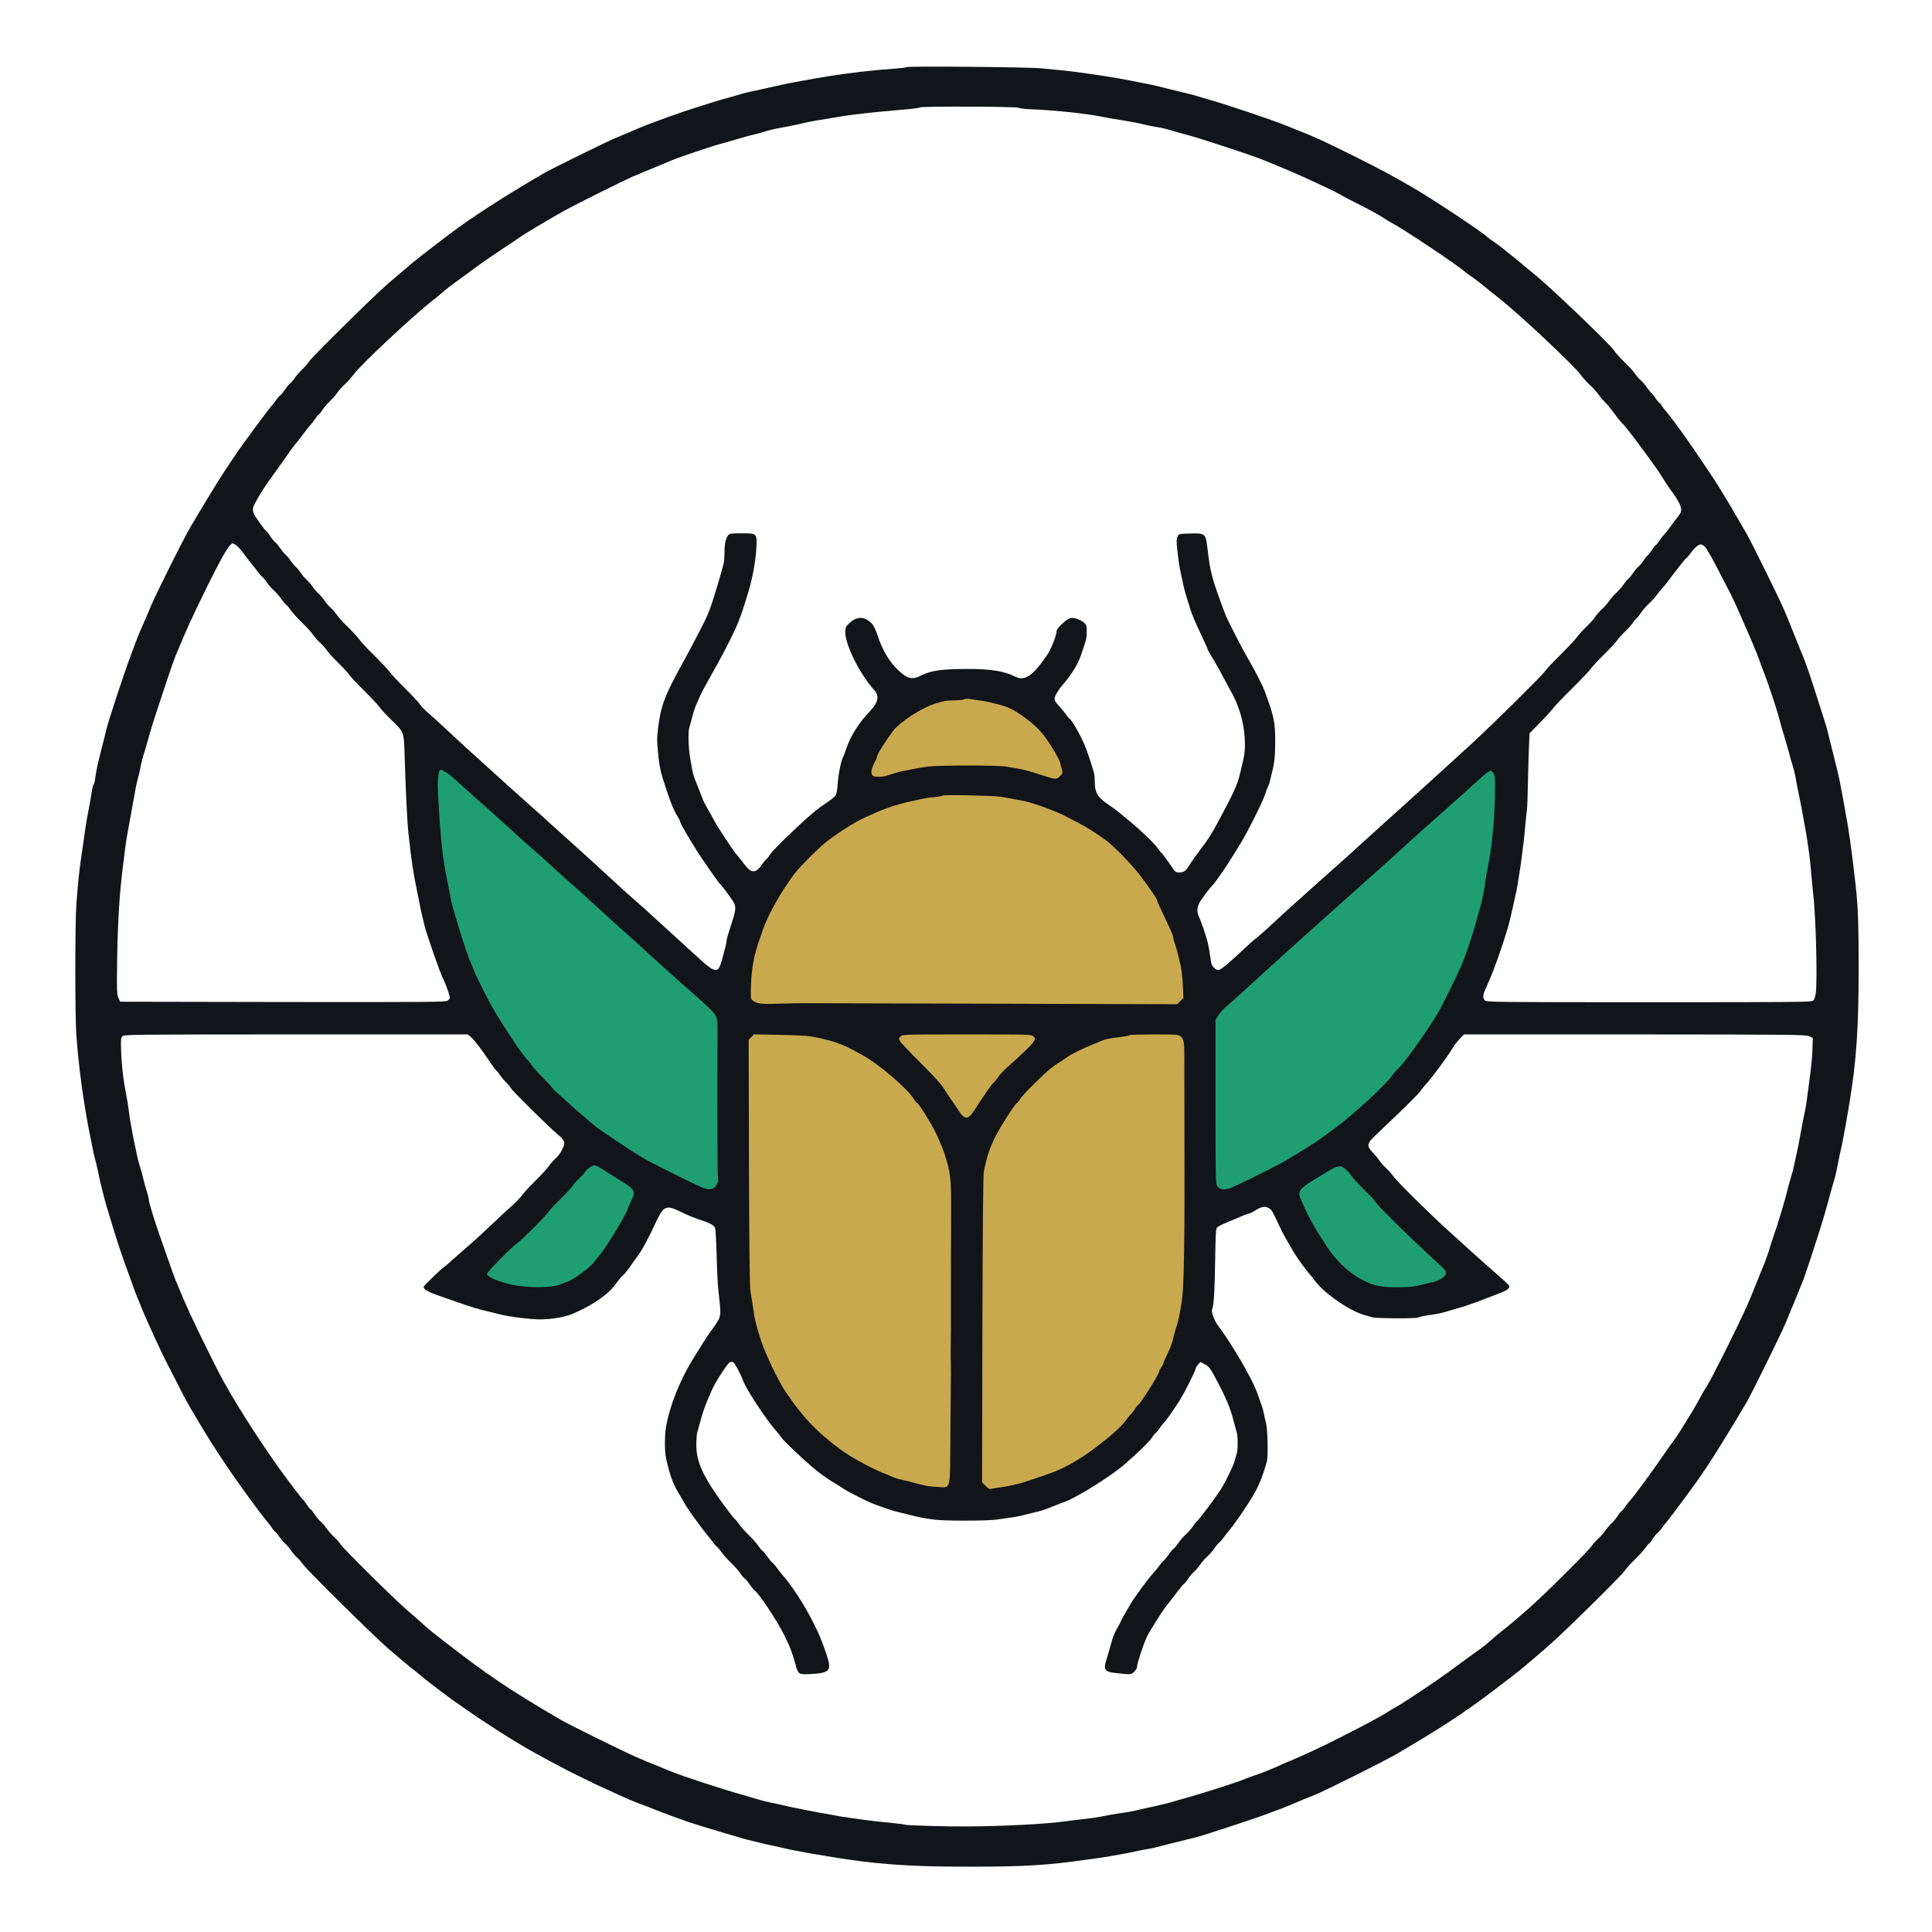
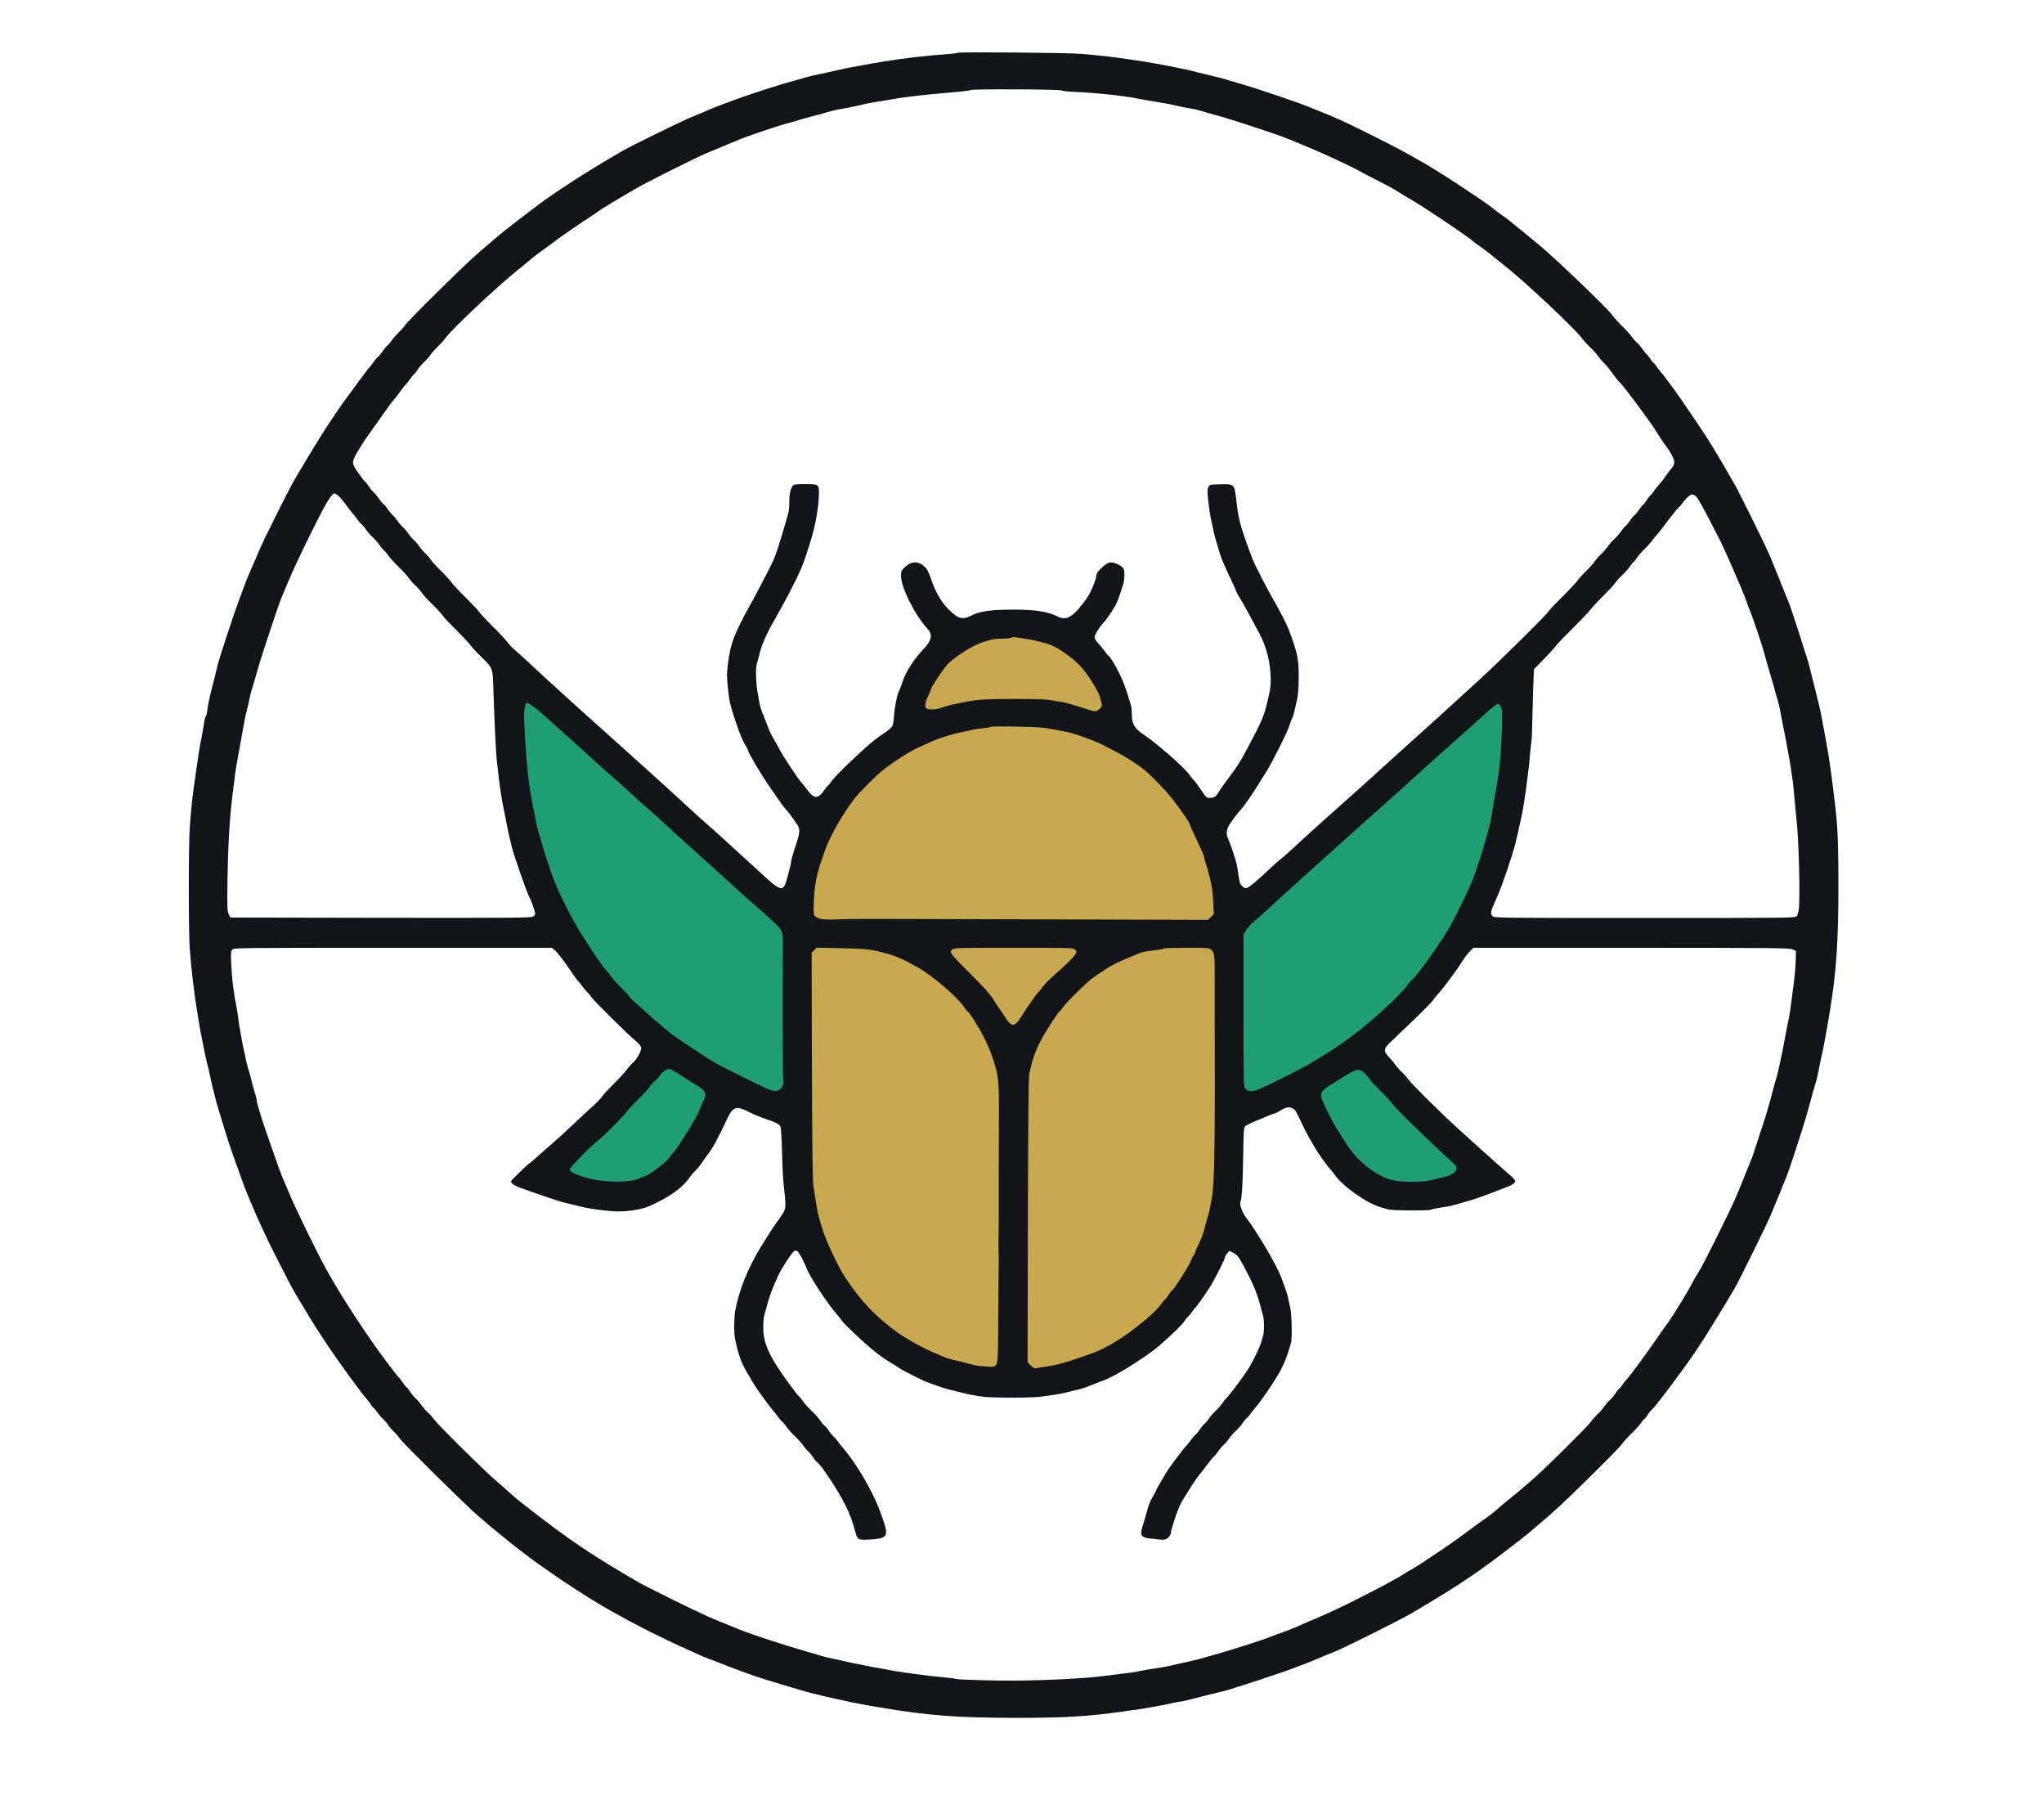
- <svg xmlns="http://www.w3.org/2000/svg" width="512" height="512" viewBox="128 -10 1920 1920">
+ <svg xmlns="http://www.w3.org/2000/svg" width="1098" height="976" viewBox="0 0 2196 1952">
  <g transform="translate(0,1952) scale(0.1,-0.1)">
    <g fill="#1f9e74">
      <path d="M5610 11999 c-66 -70 -67 -78 -50 -384 17 -314 41 -530 80 -722 19 -96 31 -157 39 -203 5 -25 16 -70 25 -100 10 -30 22 -73 28 -95 15 -64 107 -345 128 -397 11 -27 29 -72 41 -100 101 -253 392 -745 533 -898 12 -14 32 -39 44 -56 12 -18 56 -65 97 -105 42 -40 88 -91 102 -114 14 -22 57 -67 96 -100 38 -33 111 -98 162 -145 82 -75 148 -132 283 -246 43 -36 331 -229 442 -296 68 -41 474 -245 593 -297 77 -34 104 -29 165 31 72 70 86 98 77 162 -6 41 -8 981 -4 1416 2 165 3 163 -126 291 -63 61 -124 119 -138 128 -13 9 -57 45 -96 81 -40 36 -111 100 -159 143 -80 71 -134 120 -437 397 -57 52 -147 133 -200 180 -53 47 -148 132 -210 190 -62 58 -152 139 -200 180 -48 41 -138 122 -200 180 -62 58 -147 134 -190 170 -43 36 -128 112 -190 170 -63 58 -157 143 -210 190 -115 102 -238 211 -336 300 -73 66 -117 100 -132 100 -5 0 -30 -23 -57 -51z" />
      <path d="M15985 11953 c-46 -43 -127 -116 -180 -163 -53 -47 -134 -119 -180 -160 -46 -41 -127 -113 -180 -160 -53 -47 -148 -132 -210 -190 -62 -58 -157 -143 -210 -190 -102 -90 -196 -174 -370 -330 -58 -52 -144 -129 -190 -170 -327 -292 -736 -662 -1033 -935 -60 -55 -119 -116 -130 -136 l-22 -37 0 -814 0 -815 68 -67 c96 -95 72 -99 426 73 185 89 259 131 489 272 109 67 370 261 457 340 160 144 458 438 482 475 15 22 49 61 75 86 26 25 73 81 103 123 30 43 69 97 86 119 144 194 252 387 413 741 37 81 124 338 149 440 6 22 18 65 27 95 29 93 50 191 65 300 5 36 14 90 20 120 48 238 69 446 76 735 l5 200 -60 63 c-33 34 -67 62 -76 62 -9 0 -54 -35 -100 -77z" />
      <path d="M7154 8107 c-36 -20 -110 -93 -142 -139 -17 -24 -48 -60 -70 -80 -22 -19 -53 -55 -70 -79 -16 -24 -71 -84 -122 -134 -51 -49 -105 -108 -120 -130 -15 -22 -62 -72 -105 -110 -42 -39 -132 -122 -199 -185 -68 -63 -150 -137 -184 -165 -71 -59 -98 -101 -88 -136 4 -13 30 -44 57 -68 47 -42 128 -78 234 -103 176 -42 438 -40 522 5 18 9 38 17 46 17 51 0 308 215 378 316 16 23 33 44 38 46 23 9 244 372 268 440 7 22 25 61 38 88 14 27 25 60 25 73 0 34 -110 139 -213 203 -45 28 -117 74 -161 102 -82 55 -98 59 -132 39z" />
      <path d="M14557 8103 c-10 -3 -55 -28 -100 -56 -45 -28 -108 -66 -139 -85 -31 -19 -91 -70 -134 -113 -83 -86 -81 -82 -50 -167 25 -66 103 -217 150 -291 149 -231 162 -247 306 -386 221 -214 319 -258 580 -258 117 0 159 5 268 32 23 6 59 15 80 19 20 5 54 17 74 28 52 27 138 112 138 136 0 32 -28 69 -92 123 -158 131 -549 504 -588 560 -15 22 -67 79 -115 125 -48 47 -101 103 -116 125 -16 22 -69 79 -117 127 -85 86 -98 93 -145 81z" />
    </g>
-     <g class="body">
+     <g fill="#c9a94e">
      <path d="M10860 12750 c-8 -5 -51 -10 -94 -10 -44 0 -93 -4 -110 -9 -17 -5 -51 -15 -76 -22 -158 -44 -407 -221 -510 -362 -71 -98 -150 -220 -150 -233 0 -8 -13 -41 -30 -74 -42 -84 -40 -98 28 -164 50 -49 62 -56 96 -56 22 0 53 4 70 9 17 6 56 17 86 27 30 9 75 20 100 25 25 5 70 13 100 19 30 6 91 16 135 22 110 14 693 14 773 -1 34 -6 88 -15 120 -20 57 -8 82 -15 259 -72 50 -16 100 -29 110 -29 19 0 153 125 153 143 0 6 -4 24 -10 41 -5 17 -12 42 -14 56 -6 27 -82 157 -136 233 -48 67 -231 245 -315 307 -99 74 -148 97 -250 121 -22 6 -58 15 -80 20 -22 6 -69 15 -105 19 -36 5 -81 12 -100 15 -19 3 -42 1 -50 -5z" />
      <path d="M10646 11793 c-4 -4 -42 -11 -84 -15 -42 -3 -97 -11 -122 -18 -25 -6 -65 -15 -90 -20 -115 -22 -263 -69 -360 -113 -30 -13 -77 -35 -105 -47 -69 -30 -236 -131 -325 -196 -80 -59 -423 -393 -471 -459 -142 -195 -251 -386 -303 -532 -13 -38 -28 -81 -34 -98 -60 -169 -82 -288 -89 -471 l-4 -131 55 -53 c77 -74 107 -82 274 -75 75 3 252 6 392 5 140 0 1004 -2 1920 -5 l1665 -5 78 77 78 77 -5 101 c-4 101 -16 185 -35 263 -6 23 -15 59 -20 80 -4 20 -16 57 -25 82 -8 25 -16 53 -16 62 0 18 -22 68 -111 256 -27 56 -49 107 -49 113 0 5 -18 37 -41 70 -102 151 -182 246 -337 402 -208 209 -312 291 -487 380 -49 26 -101 53 -115 60 -89 50 -337 141 -430 158 -25 5 -70 13 -100 19 -30 6 -86 16 -125 22 -85 12 -568 22 -579 11z" />
      <path d="M8707 9354 l-67 -67 3 -1221 c3 -883 7 -1239 16 -1286 6 -36 16 -94 21 -130 31 -221 94 -418 206 -642 82 -164 97 -188 213 -346 72 -97 341 -377 423 -439 20 -15 71 -55 113 -87 95 -73 297 -185 425 -236 30 -12 71 -29 90 -38 19 -8 52 -19 73 -23 20 -5 55 -13 77 -19 22 -5 58 -14 80 -20 22 -5 59 -15 83 -21 23 -7 83 -14 132 -16 l90 -4 58 59 59 60 3 468 c2 258 4 488 4 512 2 106 2 132 0 207 -2 44 -2 119 -1 168 1 48 2 119 2 157 0 39 0 115 0 170 0 55 0 128 0 163 -1 106 1 527 2 847 1 352 -5 401 -70 596 -17 51 -56 143 -88 205 -54 109 -148 260 -166 267 -4 2 -21 22 -37 45 -16 23 -98 110 -182 194 -155 153 -327 291 -429 344 -30 16 -66 35 -80 42 -76 43 -169 80 -242 98 -21 5 -57 14 -80 20 -90 23 -191 31 -423 35 l-240 4 -68 -66z" />
      <path d="M10198 9364 c-32 -31 -58 -64 -58 -73 0 -10 88 -105 196 -212 137 -136 207 -213 234 -259 21 -36 56 -88 77 -117 21 -28 56 -80 77 -115 41 -66 135 -158 161 -158 25 0 145 132 200 219 73 116 155 231 163 231 4 0 18 18 32 41 14 23 40 52 59 65 57 38 301 286 301 304 0 10 -26 43 -57 74 l-58 56 -635 0 -635 0 -57 -56z" />
      <path d="M12506 9413 c-4 -4 -35 -11 -69 -15 -138 -18 -174 -25 -207 -40 -19 -9 -60 -26 -90 -38 -144 -58 -266 -127 -385 -217 -77 -59 -387 -363 -419 -411 -15 -23 -33 -45 -40 -50 -22 -13 -152 -215 -201 -312 -60 -119 -81 -182 -117 -345 -8 -35 -12 -505 -15 -1571 l-3 -1521 76 -74 c61 -60 81 -73 102 -71 74 8 161 21 200 31 23 6 59 15 80 20 34 8 238 77 340 115 142 54 339 178 497 313 122 104 283 262 309 301 15 23 33 45 40 50 7 4 27 28 44 54 17 25 36 48 40 50 20 8 192 284 192 309 0 8 9 25 20 39 11 14 20 31 20 38 0 7 17 47 38 90 36 72 49 108 71 200 5 20 17 62 27 92 16 53 23 85 45 215 28 162 34 558 29 2148 -1 105 0 239 1 297 1 152 -5 170 -81 246 l-65 64 -236 0 c-130 0 -239 -3 -243 -7z" />
    </g>
-     <g class="ink">
+     <g fill="#111418">
      <path d="M10286 18953 c-4 -5 -56 -11 -114 -15 -219 -15 -474 -45 -667 -77 -33 -6 -87 -15 -120 -20 -33 -6 -85 -15 -115 -21 -30 -6 -80 -15 -110 -20 -30 -5 -75 -14 -100 -20 -25 -6 -65 -15 -90 -20 -25 -5 -65 -14 -90 -20 -25 -6 -65 -15 -90 -20 -68 -13 -119 -26 -180 -45 -30 -9 -73 -21 -95 -27 -105 -26 -468 -143 -610 -196 -44 -17 -107 -40 -140 -52 -33 -11 -89 -34 -125 -49 -36 -16 -90 -39 -120 -51 -30 -12 -86 -36 -125 -52 -102 -44 -629 -303 -705 -347 -328 -190 -610 -369 -840 -532 -98 -70 -407 -307 -475 -364 -25 -22 -72 -61 -103 -88 -169 -141 -254 -220 -556 -517 -182 -179 -344 -344 -359 -366 -15 -23 -47 -60 -71 -82 -24 -23 -58 -61 -75 -86 -17 -25 -39 -51 -49 -58 -10 -7 -33 -34 -50 -60 -18 -26 -40 -53 -50 -60 -10 -7 -29 -29 -42 -48 -13 -19 -34 -46 -47 -60 -20 -23 -167 -219 -284 -381 -59 -82 -194 -284 -249 -374 -127 -205 -250 -411 -297 -495 -65 -118 -311 -611 -351 -705 -31 -74 -75 -176 -123 -285 -15 -36 -38 -92 -49 -125 -12 -33 -35 -96 -52 -140 -58 -154 -211 -622 -230 -700 -10 -44 -24 -100 -38 -155 -5 -19 -14 -54 -20 -77 -5 -24 -15 -62 -21 -85 -15 -62 -29 -137 -34 -181 -2 -21 -8 -44 -13 -50 -5 -7 -13 -30 -16 -52 -16 -100 -26 -154 -36 -205 -20 -100 -32 -177 -80 -520 -14 -97 -28 -239 -41 -415 -14 -181 -14 -1128 0 -1310 16 -213 47 -482 81 -682 5 -35 14 -89 20 -120 9 -59 23 -132 40 -213 5 -25 14 -67 19 -95 5 -27 15 -69 20 -92 6 -24 16 -62 22 -85 5 -24 14 -63 19 -88 5 -25 14 -64 19 -87 6 -24 16 -61 21 -83 6 -22 14 -57 19 -77 5 -21 21 -76 36 -123 14 -47 40 -130 56 -185 17 -55 35 -112 40 -127 5 -16 14 -43 20 -60 31 -92 26 -79 129 -363 11 -33 29 -80 39 -105 10 -25 29 -70 41 -100 58 -145 208 -471 266 -580 13 -25 60 -117 105 -205 81 -160 95 -185 206 -370 106 -177 144 -236 273 -430 121 -181 350 -494 410 -562 15 -17 36 -45 46 -62 10 -17 22 -31 26 -31 4 0 22 -21 40 -47 18 -27 45 -59 61 -72 15 -13 42 -44 59 -69 17 -25 46 -59 64 -74 18 -16 45 -48 61 -71 32 -48 706 -714 834 -824 137 -118 193 -165 254 -213 32 -25 73 -58 91 -74 19 -16 50 -40 69 -55 116 -89 186 -142 225 -170 59 -42 249 -173 268 -186 309 -204 467 -299 722 -435 160 -85 189 -100 280 -144 41 -19 86 -42 100 -49 23 -13 119 -57 335 -155 50 -23 115 -50 145 -61 52 -18 84 -31 213 -82 45 -18 201 -76 292 -107 43 -15 288 -90 365 -112 36 -10 90 -26 120 -35 30 -10 71 -21 90 -26 19 -4 53 -13 75 -18 102 -26 133 -33 175 -41 25 -5 65 -14 90 -20 25 -6 66 -15 93 -21 26 -5 71 -14 100 -19 28 -6 79 -15 112 -21 33 -5 85 -14 115 -19 498 -86 828 -111 1460 -111 538 0 771 14 1165 71 39 5 102 14 140 19 39 6 95 15 125 21 30 6 80 15 110 20 30 5 75 14 100 20 25 6 70 15 100 20 30 5 74 13 98 19 23 6 60 16 82 21 22 6 57 14 78 20 20 5 57 14 82 20 25 6 61 15 80 20 19 5 53 13 75 18 71 17 641 204 735 242 30 12 80 31 110 41 30 11 84 33 120 48 36 16 88 38 115 49 28 11 75 30 105 42 106 42 706 342 825 412 445 262 662 404 943 617 186 141 267 204 317 246 25 22 72 61 103 88 168 141 253 219 546 507 177 173 333 333 348 355 15 23 61 74 103 115 42 40 90 93 106 117 17 24 33 43 37 43 4 0 20 20 35 45 16 25 39 53 51 62 12 10 32 34 46 53 13 19 34 46 47 60 20 23 169 222 284 381 59 82 155 226 206 309 22 36 64 103 93 150 59 94 145 238 208 345 49 84 351 697 382 775 12 30 35 84 50 120 26 61 39 94 90 220 11 28 29 71 40 98 21 51 165 492 200 612 37 128 58 203 68 245 6 22 18 65 27 95 20 62 32 112 46 185 20 101 28 141 39 185 6 25 15 70 20 100 5 30 14 80 20 110 6 30 15 81 20 113 6 31 15 85 20 120 69 415 91 741 91 1337 0 428 -6 613 -30 825 -38 337 -72 579 -101 725 -6 30 -15 80 -20 110 -5 30 -14 79 -20 108 -5 28 -14 73 -19 100 -6 26 -14 65 -20 87 -6 22 -15 60 -21 85 -6 25 -15 63 -21 85 -5 22 -14 56 -19 75 -11 44 -27 109 -39 158 -10 41 -30 105 -132 422 -38 118 -78 235 -88 260 -22 54 -54 132 -80 198 -10 26 -28 71 -40 100 -11 28 -30 76 -42 105 -12 28 -35 84 -51 122 -45 106 -324 670 -370 750 -23 39 -59 102 -81 140 -44 77 -130 222 -197 330 -42 68 -174 265 -302 450 -82 118 -182 252 -217 292 -16 17 -37 45 -47 62 -10 17 -22 31 -26 31 -4 0 -22 21 -39 48 -18 26 -37 49 -41 50 -5 2 -23 25 -40 50 -18 26 -45 58 -61 71 -15 13 -41 42 -57 65 -16 24 -63 76 -105 116 -42 41 -88 92 -103 115 -43 65 -613 611 -776 745 -37 30 -92 75 -121 100 -29 25 -78 65 -110 90 -32 25 -74 59 -94 76 -20 17 -58 46 -86 64 -27 18 -62 44 -77 57 -61 57 -562 388 -753 498 -212 122 -308 173 -580 309 -310 154 -365 179 -587 267 -27 11 -69 28 -95 38 -104 43 -565 199 -708 239 -38 11 -95 28 -125 37 -30 10 -71 21 -90 26 -42 10 -105 25 -160 39 -22 6 -59 15 -82 20 -24 6 -61 15 -83 21 -40 10 -81 19 -185 39 -30 6 -77 15 -105 21 -27 5 -77 14 -110 20 -33 5 -87 14 -120 20 -60 10 -125 19 -265 39 -41 6 -120 15 -175 21 -55 5 -149 14 -210 20 -129 13 -1328 23 -1339 12z m1116 -404 c11 -6 68 -13 126 -15 230 -9 539 -41 702 -74 55 -11 111 -21 225 -39 81 -13 151 -27 205 -41 25 -6 70 -15 100 -20 66 -10 117 -22 190 -45 30 -9 73 -21 95 -27 74 -18 239 -69 445 -138 279 -92 321 -108 490 -180 36 -15 90 -38 120 -50 83 -33 421 -190 480 -223 14 -8 39 -22 55 -31 17 -9 97 -51 180 -93 82 -41 175 -92 205 -113 30 -20 75 -47 99 -60 94 -47 652 -419 709 -473 15 -13 50 -39 77 -57 28 -19 68 -49 90 -67 72 -59 132 -107 190 -153 191 -149 745 -670 806 -757 16 -23 56 -68 90 -100 34 -32 75 -78 92 -103 17 -25 44 -55 58 -68 15 -12 54 -59 86 -104 32 -44 71 -93 87 -107 16 -14 81 -96 145 -182 177 -239 206 -280 259 -365 26 -44 65 -101 85 -127 51 -67 84 -126 92 -165 7 -32 -2 -54 -40 -100 -8 -9 -37 -48 -65 -87 -28 -38 -57 -74 -64 -80 -6 -5 -27 -31 -45 -57 -17 -27 -35 -48 -39 -48 -4 0 -20 -20 -35 -45 -16 -25 -34 -48 -41 -53 -7 -4 -27 -28 -44 -54 -18 -26 -40 -53 -50 -60 -10 -7 -33 -34 -50 -60 -18 -26 -40 -53 -50 -60 -10 -7 -32 -34 -49 -59 -17 -25 -49 -61 -71 -81 -22 -19 -53 -55 -70 -80 -17 -24 -48 -60 -70 -80 -22 -19 -53 -55 -70 -79 -16 -24 -57 -70 -91 -102 -34 -32 -74 -77 -90 -100 -16 -23 -89 -100 -161 -172 -73 -71 -145 -148 -160 -170 -32 -46 -521 -529 -724 -715 -278 -255 -632 -576 -871 -790 -58 -52 -153 -138 -210 -190 -57 -52 -151 -138 -210 -190 -59 -52 -145 -129 -191 -170 -45 -41 -126 -113 -179 -160 -53 -47 -143 -128 -200 -180 -56 -52 -138 -128 -181 -167 -44 -40 -90 -80 -104 -90 -14 -9 -68 -57 -121 -107 -135 -128 -229 -206 -249 -206 -32 0 -68 38 -74 77 -17 114 -25 162 -34 198 -14 59 -69 220 -87 254 -25 50 -19 106 17 159 44 65 97 134 117 153 25 25 120 160 177 252 28 45 75 120 104 167 68 111 217 408 241 482 10 31 23 68 30 80 7 13 16 40 21 61 4 20 13 56 19 80 24 94 32 169 32 307 0 194 -13 257 -107 508 -21 55 -102 213 -166 322 -59 100 -204 384 -224 437 -133 355 -149 414 -175 643 -19 160 -21 162 -172 158 -113 -3 -114 -3 -127 -31 -11 -22 -11 -48 -3 -125 13 -119 26 -203 41 -262 6 -25 15 -65 19 -90 5 -25 20 -83 35 -130 15 -47 32 -101 37 -120 12 -42 53 -137 120 -278 27 -56 49 -106 49 -111 0 -5 19 -40 42 -77 39 -63 76 -131 205 -371 82 -153 124 -324 125 -503 0 -71 -6 -115 -32 -220 -6 -25 -15 -61 -20 -80 -23 -97 -69 -198 -200 -440 -81 -152 -108 -194 -196 -310 -44 -58 -92 -126 -107 -152 -32 -55 -52 -68 -101 -68 -34 0 -39 5 -97 93 -34 50 -68 95 -75 99 -7 5 -25 27 -40 50 -27 41 -157 167 -276 266 -125 104 -146 120 -220 171 -99 66 -128 116 -128 217 0 37 -4 81 -9 98 -54 180 -82 256 -124 341 -49 99 -103 187 -119 193 -5 2 -21 22 -37 45 -16 23 -47 61 -70 85 -26 27 -41 52 -41 68 0 25 43 97 86 144 55 60 136 183 160 245 14 33 51 143 65 191 5 17 9 57 9 90 0 52 -4 64 -25 84 -27 25 -87 50 -120 49 -28 0 -57 -18 -110 -68 -26 -25 -45 -52 -45 -64 0 -43 -57 -184 -97 -242 -142 -205 -221 -257 -315 -209 -104 54 -247 77 -478 76 -246 0 -361 -16 -457 -65 -87 -45 -134 -34 -226 52 -88 82 -158 200 -206 348 -16 48 -39 97 -52 111 -79 83 -158 82 -241 -3 -23 -23 -28 -37 -28 -77 0 -128 147 -421 287 -575 56 -61 42 -124 -48 -218 -105 -109 -191 -247 -229 -366 -11 -32 -24 -69 -31 -81 -22 -40 -49 -180 -55 -278 -3 -41 -10 -86 -17 -99 -6 -13 -39 -42 -72 -64 -128 -86 -192 -141 -395 -334 -86 -81 -168 -167 -184 -191 -15 -23 -33 -45 -40 -50 -7 -4 -26 -27 -43 -52 -63 -92 -106 -92 -175 0 -27 36 -59 76 -72 90 -34 37 -199 287 -231 350 -15 30 -43 80 -61 110 -19 31 -43 78 -53 105 -11 28 -29 75 -41 105 -56 140 -52 125 -81 295 -17 94 -22 256 -10 298 6 20 16 56 22 80 21 86 31 114 60 182 39 88 56 122 109 215 41 72 124 223 146 265 147 284 164 326 249 605 44 143 75 313 82 453 6 137 6 137 -147 137 -96 0 -120 -3 -131 -16 -26 -31 -39 -89 -39 -173 0 -47 -4 -98 -9 -115 -5 -17 -15 -51 -21 -76 -12 -47 -83 -282 -102 -335 -28 -80 -42 -114 -98 -223 -33 -64 -72 -139 -87 -167 -15 -27 -31 -59 -37 -70 -5 -11 -32 -60 -60 -110 -183 -332 -220 -431 -247 -660 -11 -97 -11 -104 0 -230 14 -149 25 -199 81 -365 47 -141 79 -219 108 -264 18 -28 32 -57 32 -65 0 -17 147 -265 222 -372 29 -42 78 -112 107 -155 30 -44 62 -86 71 -94 19 -17 85 -106 125 -167 34 -53 31 -87 -26 -254 -21 -65 -39 -127 -39 -140 0 -12 -4 -36 -9 -53 -5 -17 -14 -49 -19 -71 -32 -129 -49 -165 -79 -165 -29 0 -80 35 -163 112 -47 43 -136 124 -198 181 -62 56 -164 149 -227 207 -62 58 -152 139 -200 180 -48 41 -138 122 -200 180 -117 109 -303 277 -453 413 -48 42 -136 122 -197 177 -60 55 -149 135 -197 177 -142 127 -293 262 -393 353 -276 250 -336 305 -448 410 -67 63 -148 137 -179 163 -32 26 -71 67 -87 90 -16 23 -84 96 -151 162 -67 66 -134 138 -150 160 -15 22 -83 94 -150 160 -67 66 -135 138 -150 161 -16 22 -65 76 -110 120 -45 43 -96 99 -113 124 -17 25 -44 56 -60 69 -15 13 -42 44 -60 70 -17 25 -44 57 -60 70 -15 13 -42 44 -60 70 -17 25 -44 57 -60 70 -15 13 -42 44 -59 70 -18 25 -40 52 -50 59 -10 7 -32 34 -50 60 -17 26 -40 53 -50 60 -10 7 -32 34 -50 60 -18 26 -42 55 -54 65 -12 9 -35 37 -51 62 -15 25 -31 45 -34 45 -9 0 -103 129 -123 168 -12 23 -15 44 -11 65 8 37 92 179 171 287 61 84 139 194 199 280 22 31 50 68 62 81 13 13 45 56 73 94 28 39 57 75 64 80 6 6 27 31 45 58 17 26 35 47 39 47 4 0 19 20 35 44 15 24 47 62 71 84 24 23 58 60 74 84 16 24 52 64 80 90 28 26 64 67 81 90 63 92 583 579 786 738 32 25 81 65 109 90 29 25 80 65 115 90 35 25 121 87 190 139 69 52 194 138 276 192 83 54 161 107 175 117 40 31 325 200 450 269 144 78 591 301 685 341 39 16 95 40 125 52 30 12 84 35 120 50 121 52 165 69 255 101 155 54 318 107 365 119 25 6 88 24 140 40 92 28 147 42 220 60 19 5 60 16 90 26 30 9 78 21 105 26 28 5 71 13 98 18 26 6 68 14 95 19 26 6 67 15 92 21 25 6 72 16 105 21 33 5 86 14 118 19 150 26 188 32 262 41 189 23 252 29 562 56 50 5 95 12 99 16 12 12 952 9 976 -4z m-7776 -4346 c15 -9 53 -53 85 -97 33 -45 70 -92 82 -106 13 -14 34 -41 47 -60 13 -19 32 -41 42 -48 10 -7 32 -33 49 -59 17 -25 49 -62 71 -81 22 -20 54 -56 71 -81 17 -25 39 -52 49 -59 10 -7 31 -32 47 -55 16 -24 66 -79 111 -123 45 -43 96 -99 112 -123 17 -24 48 -60 70 -79 22 -20 52 -54 68 -77 16 -23 65 -77 110 -121 45 -43 95 -97 110 -119 15 -22 83 -94 150 -160 67 -66 134 -138 150 -160 15 -22 67 -79 115 -125 135 -132 129 -114 137 -390 12 -365 26 -646 37 -745 34 -298 45 -371 81 -547 12 -56 26 -129 39 -195 6 -27 14 -66 20 -88 6 -22 14 -58 19 -80 19 -81 153 -467 183 -527 31 -61 69 -168 69 -194 0 -7 -10 -20 -23 -29 -21 -13 -205 -15 -1638 -13 l-1614 3 -18 38 c-16 35 -17 66 -13 365 6 378 23 671 56 930 5 45 14 117 20 160 10 86 24 169 40 252 6 30 15 80 20 110 5 30 14 80 20 110 6 30 15 80 20 110 5 30 13 74 19 98 27 107 33 130 40 172 5 25 16 70 25 100 10 30 26 84 36 120 49 174 68 234 150 480 103 311 121 363 159 450 16 36 39 90 51 120 61 153 309 663 396 815 45 80 80 125 96 125 5 0 20 -8 34 -17z m14594 -13 c20 -17 86 -134 190 -340 19 -36 40 -76 47 -90 23 -42 79 -161 113 -240 18 -41 49 -113 70 -160 21 -47 48 -110 60 -140 12 -30 31 -75 41 -100 10 -25 27 -70 37 -100 11 -30 30 -80 42 -110 27 -68 114 -329 130 -390 14 -55 43 -155 80 -280 16 -52 33 -113 38 -135 6 -22 18 -65 28 -95 9 -30 21 -77 26 -105 5 -27 13 -71 18 -97 10 -48 21 -103 40 -200 6 -29 15 -78 20 -108 5 -30 14 -80 20 -110 6 -30 15 -86 21 -125 5 -38 14 -101 20 -140 5 -38 14 -122 19 -185 5 -63 14 -158 20 -210 26 -222 42 -851 25 -980 -4 -30 -14 -63 -23 -72 -14 -17 -105 -18 -1630 -18 -1489 0 -1617 1 -1634 17 -23 21 -23 51 1 105 10 24 33 75 49 113 52 116 168 459 194 570 5 22 13 58 19 80 6 22 14 60 19 85 5 25 14 65 20 90 6 25 16 71 21 103 5 31 14 85 19 120 10 59 16 100 40 297 6 47 15 132 19 190 5 58 12 119 15 135 4 17 8 152 11 300 3 149 8 315 11 369 l5 99 104 106 c57 58 117 124 133 146 16 22 100 110 187 195 86 85 170 173 185 195 15 22 74 85 130 140 56 55 115 118 130 140 15 22 50 61 78 87 28 26 65 68 82 93 17 25 34 45 38 45 4 0 19 20 35 44 15 24 51 66 81 94 30 28 64 66 77 84 12 18 37 49 55 68 19 19 74 90 123 157 50 66 101 129 113 140 13 10 34 34 47 53 32 47 80 90 101 90 9 0 27 -9 40 -20z m-7210 -1530 c36 -4 83 -13 105 -19 22 -5 58 -14 80 -20 110 -26 169 -57 299 -155 110 -84 169 -153 261 -307 31 -52 58 -105 61 -119 2 -14 9 -39 14 -56 14 -43 13 -48 -16 -78 -34 -33 -45 -33 -157 3 -178 57 -203 64 -262 73 -33 5 -87 14 -120 20 -77 14 -661 14 -770 0 -44 -6 -104 -15 -132 -21 -29 -6 -74 -15 -100 -20 -27 -4 -73 -16 -103 -25 -30 -10 -69 -21 -86 -27 -43 -13 -118 -11 -132 3 -20 20 -14 65 18 128 17 33 30 66 30 74 0 15 92 158 154 241 70 92 298 239 426 274 25 7 59 17 76 22 17 5 66 9 110 9 43 0 86 5 94 10 8 6 31 8 50 5 19 -3 64 -10 100 -15z m-5294 -718 c23 -15 74 -56 113 -92 99 -89 221 -199 336 -300 53 -47 147 -132 210 -190 62 -58 147 -134 190 -170 43 -36 128 -112 190 -170 62 -58 152 -139 200 -180 48 -41 138 -122 200 -180 106 -98 249 -228 439 -397 44 -40 135 -122 201 -183 160 -146 275 -249 381 -340 48 -41 117 -104 154 -141 78 -76 83 -90 81 -249 -4 -424 -2 -1375 3 -1420 7 -48 4 -59 -16 -90 -30 -44 -72 -50 -142 -20 -107 46 -525 254 -596 298 -112 67 -430 280 -472 316 -133 112 -200 170 -272 236 -44 42 -92 84 -106 95 -14 11 -36 34 -48 52 -12 17 -54 62 -93 100 -39 37 -85 88 -102 113 -17 25 -36 50 -43 55 -34 27 -200 272 -316 465 -73 122 -185 342 -226 445 -11 28 -29 73 -41 100 -22 54 -113 334 -129 400 -6 22 -18 65 -28 95 -9 30 -21 76 -25 103 -5 26 -13 70 -19 97 -5 28 -15 74 -20 103 -39 192 -63 408 -80 722 -12 217 -12 231 -5 285 11 83 17 85 81 42z m10409 -12 c13 -26 15 -62 11 -228 -7 -287 -29 -496 -76 -732 -6 -30 -15 -84 -20 -120 -15 -109 -36 -207 -65 -300 -9 -30 -21 -73 -27 -95 -25 -102 -112 -359 -149 -440 -83 -183 -193 -402 -237 -475 -112 -186 -328 -487 -385 -537 -18 -16 -47 -49 -64 -74 -63 -90 -368 -372 -556 -513 -179 -134 -222 -163 -483 -320 -88 -53 -403 -211 -547 -275 -68 -30 -120 -28 -146 5 -21 27 -21 32 -21 843 l0 817 29 45 c15 25 50 63 76 85 26 21 94 82 151 134 184 169 535 487 819 740 46 41 132 118 190 170 174 156 268 240 370 330 53 47 148 132 210 190 62 58 157 143 210 190 53 47 134 119 180 160 46 41 127 113 180 160 53 47 131 117 173 156 86 79 131 113 149 114 7 0 20 -14 28 -30z m-4900 -228 c39 -6 95 -16 125 -22 30 -6 75 -14 100 -19 93 -17 341 -108 430 -158 14 -7 65 -34 115 -60 86 -44 196 -113 280 -177 85 -64 260 -246 339 -351 100 -133 166 -230 166 -244 0 -6 22 -57 49 -113 89 -188 111 -238 111 -256 0 -9 8 -37 16 -62 9 -25 21 -62 25 -82 5 -21 14 -57 20 -80 20 -79 31 -162 35 -269 l5 -106 -31 -32 -32 -31 -1671 5 c-920 3 -1787 5 -1927 5 -140 1 -316 -2 -390 -5 -139 -7 -195 2 -233 34 -16 13 -18 29 -14 146 7 182 29 301 89 470 6 17 21 60 34 98 52 147 182 375 311 546 56 73 252 268 328 325 128 96 273 187 365 229 30 13 82 37 115 52 101 46 247 92 365 115 25 5 65 14 90 20 25 7 80 15 122 18 42 4 80 11 84 15 11 11 494 1 579 -11z m-5265 -2388 c34 -29 109 -127 190 -249 30 -44 57 -82 62 -83 4 -2 23 -25 40 -50 18 -26 42 -55 54 -65 12 -9 35 -36 50 -60 29 -42 391 -400 477 -470 26 -21 50 -50 54 -65 8 -34 -36 -120 -87 -166 -20 -18 -51 -53 -68 -77 -16 -24 -76 -89 -132 -144 -56 -55 -115 -118 -130 -141 -16 -22 -58 -67 -95 -100 -37 -32 -136 -124 -220 -204 -84 -80 -187 -174 -230 -210 -42 -36 -107 -92 -144 -126 -36 -33 -76 -68 -89 -76 -30 -20 -202 -187 -202 -196 1 -31 43 -52 218 -112 92 -32 181 -62 197 -68 48 -17 137 -44 180 -54 43 -10 96 -23 160 -39 95 -25 297 -50 395 -51 121 0 259 23 335 57 210 92 356 195 434 308 17 25 43 55 59 69 15 13 48 53 72 88 24 36 56 81 71 100 44 55 112 180 190 349 75 160 101 170 250 95 50 -25 132 -59 183 -75 95 -31 134 -51 151 -78 6 -9 13 -133 17 -276 3 -143 11 -303 18 -355 25 -214 24 -246 -4 -294 -14 -24 -42 -66 -63 -93 -20 -26 -58 -82 -83 -123 -26 -41 -71 -113 -100 -160 -134 -218 -235 -470 -272 -685 -13 -79 -14 -237 0 -300 35 -164 66 -252 122 -347 24 -40 57 -96 73 -125 33 -56 183 -262 220 -303 13 -14 34 -41 47 -60 13 -19 32 -41 42 -48 10 -7 31 -33 48 -57 16 -24 57 -70 91 -102 34 -32 75 -78 92 -103 17 -25 39 -51 49 -58 10 -7 32 -34 50 -60 17 -26 37 -51 44 -55 43 -25 227 -304 301 -453 54 -108 76 -166 114 -304 22 -77 30 -82 134 -77 210 11 225 31 163 212 -45 131 -66 181 -122 293 -93 186 -225 388 -320 492 -12 14 -33 41 -46 60 -13 19 -32 41 -42 48 -10 7 -32 34 -50 60 -17 26 -40 53 -50 60 -10 7 -31 33 -48 57 -16 24 -57 70 -91 102 -34 32 -75 78 -92 103 -17 25 -37 49 -44 53 -7 4 -52 62 -100 127 -215 293 -283 439 -283 611 0 51 4 106 9 123 5 17 15 51 21 76 23 90 51 176 79 240 16 36 39 90 52 120 31 70 152 255 173 263 9 4 22 4 30 1 16 -6 77 -118 99 -181 30 -87 233 -395 336 -510 16 -17 37 -44 47 -60 17 -27 194 -196 299 -286 74 -63 153 -121 215 -157 30 -18 73 -45 95 -60 46 -32 245 -133 307 -156 118 -44 187 -67 221 -75 42 -10 103 -25 162 -40 66 -17 136 -30 220 -41 107 -14 531 -13 623 1 39 6 102 15 140 20 37 5 85 14 107 20 51 13 114 28 163 40 37 8 71 20 172 61 30 12 72 29 94 36 126 47 458 255 595 374 130 113 240 220 265 258 15 23 33 45 40 50 7 4 27 28 44 54 17 25 36 48 40 50 9 3 94 125 156 222 48 77 156 291 156 310 0 8 11 28 24 43 l25 28 44 -23 c39 -21 52 -37 95 -115 122 -227 159 -316 202 -487 6 -25 16 -59 21 -76 12 -39 12 -169 0 -208 -5 -17 -15 -51 -22 -76 -17 -59 -101 -230 -152 -305 -62 -92 -206 -283 -221 -292 -7 -4 -26 -29 -43 -54 -17 -25 -49 -61 -71 -81 -22 -19 -54 -56 -71 -81 -17 -26 -39 -52 -49 -59 -10 -7 -33 -34 -50 -60 -18 -26 -40 -53 -50 -60 -10 -7 -28 -29 -41 -48 -13 -19 -39 -51 -57 -70 -43 -45 -186 -238 -225 -304 -71 -120 -99 -169 -99 -176 0 -4 -15 -33 -34 -65 -19 -31 -42 -82 -51 -113 -9 -31 -25 -88 -36 -127 -11 -38 -25 -84 -30 -101 -22 -73 -3 -99 81 -108 172 -20 170 -20 201 10 16 15 29 37 29 48 0 21 7 46 38 141 33 101 59 164 86 208 90 147 148 236 174 267 17 19 58 72 91 117 34 45 67 86 74 90 7 4 28 29 45 54 17 26 44 57 59 70 16 13 43 45 60 70 17 25 49 61 71 81 22 19 54 56 71 81 17 26 39 52 49 59 10 7 29 29 42 48 13 19 34 46 46 60 51 55 172 231 252 366 51 85 92 188 132 329 14 50 8 323 -9 385 -7 25 -16 65 -20 90 -7 40 -24 90 -75 228 -51 135 -255 483 -381 648 -37 48 -70 139 -59 163 17 36 26 192 30 486 4 254 7 312 19 325 15 16 59 37 168 81 28 12 71 30 95 40 23 10 48 19 55 19 7 0 34 13 59 29 63 40 100 47 137 25 30 -18 37 -30 101 -169 17 -38 50 -101 72 -140 23 -38 54 -93 70 -121 34 -57 127 -187 161 -224 13 -14 33 -39 46 -57 87 -126 348 -309 501 -352 25 -7 59 -17 77 -22 38 -12 437 -14 455 -3 13 8 57 17 168 33 30 4 80 16 110 25 30 10 87 26 125 37 39 11 84 25 100 31 51 17 177 65 235 88 30 12 73 29 95 37 45 16 75 40 75 58 0 7 -21 31 -47 54 -101 88 -238 210 -328 291 -52 47 -151 137 -221 200 -190 171 -521 499 -556 549 -17 24 -48 60 -70 79 -22 20 -52 54 -68 76 -15 23 -46 60 -69 84 -60 62 -57 88 19 160 32 31 144 138 248 237 103 99 196 194 207 210 10 17 36 48 56 70 53 56 217 278 259 350 19 32 54 78 77 102 l42 43 1698 0 c1583 -1 1700 -2 1733 -18 l35 -17 -2 -90 c-2 -89 -13 -202 -33 -345 -6 -41 -15 -109 -20 -150 -5 -41 -13 -97 -19 -125 -6 -27 -15 -74 -21 -102 -5 -29 -15 -77 -20 -105 -6 -29 -15 -78 -20 -108 -5 -30 -14 -75 -20 -100 -6 -25 -15 -65 -20 -90 -13 -68 -26 -119 -45 -180 -9 -30 -20 -71 -25 -90 -32 -134 -94 -340 -158 -525 -6 -16 -20 -61 -32 -100 -11 -38 -30 -91 -40 -117 -24 -57 -55 -135 -81 -200 -48 -121 -64 -159 -101 -243 -84 -189 -345 -712 -391 -782 -26 -41 -60 -99 -76 -131 -16 -31 -52 -95 -81 -142 -29 -47 -75 -121 -102 -165 -27 -44 -62 -96 -77 -115 -15 -19 -55 -75 -89 -125 -121 -177 -314 -440 -341 -465 -9 -8 -31 -36 -49 -62 -18 -27 -36 -48 -40 -48 -4 0 -20 -20 -35 -45 -16 -24 -43 -57 -61 -73 -18 -15 -46 -49 -63 -73 -17 -25 -49 -61 -71 -81 -22 -19 -53 -55 -70 -79 -35 -51 -509 -520 -633 -626 -140 -121 -194 -166 -254 -213 -32 -25 -84 -68 -114 -96 -31 -28 -79 -66 -106 -85 -51 -35 -158 -112 -313 -228 -116 -85 -457 -313 -512 -341 -25 -13 -65 -37 -90 -54 -41 -28 -229 -130 -400 -216 -36 -18 -85 -43 -110 -56 -102 -54 -361 -174 -460 -214 -30 -12 -93 -39 -140 -61 -47 -21 -123 -52 -170 -68 -47 -16 -107 -38 -135 -49 -46 -19 -71 -28 -142 -51 -16 -5 -41 -14 -58 -19 -63 -22 -352 -111 -390 -120 -22 -6 -65 -18 -95 -27 -30 -10 -73 -21 -95 -27 -22 -5 -58 -13 -80 -19 -22 -6 -60 -14 -85 -19 -25 -5 -65 -14 -90 -20 -66 -17 -137 -30 -210 -40 -36 -5 -90 -14 -120 -20 -93 -19 -171 -31 -260 -40 -47 -5 -119 -14 -160 -20 -182 -26 -611 -49 -980 -51 -196 -2 -590 10 -615 17 -11 4 -59 11 -107 15 -141 14 -257 27 -338 39 -179 25 -208 29 -260 40 -30 6 -80 15 -110 20 -51 8 -75 13 -210 40 -27 6 -71 14 -97 19 -27 6 -68 15 -93 21 -25 6 -65 15 -90 20 -68 13 -119 26 -180 45 -30 9 -84 25 -120 35 -231 65 -596 185 -730 239 -25 10 -67 28 -95 39 -127 51 -166 67 -250 104 -140 62 -652 315 -730 360 -500 290 -747 456 -1160 778 -46 36 -101 78 -122 95 -21 16 -68 56 -105 90 -36 33 -106 94 -154 135 -124 107 -620 597 -656 649 -17 24 -48 60 -70 79 -22 20 -54 56 -71 81 -17 24 -45 58 -63 73 -18 16 -45 49 -61 73 -15 25 -31 45 -35 45 -4 0 -22 21 -39 48 -18 26 -38 52 -45 57 -7 6 -70 87 -140 180 -213 285 -476 689 -641 985 -97 176 -345 684 -403 830 -12 30 -35 84 -51 120 -34 78 -52 128 -197 545 -40 115 -92 287 -92 305 0 13 -9 50 -19 84 -18 57 -27 87 -50 184 -5 20 -17 62 -27 92 -9 30 -20 75 -25 100 -4 25 -13 65 -19 90 -6 25 -15 70 -20 100 -5 30 -14 80 -20 110 -6 30 -15 89 -20 130 -5 41 -14 100 -20 130 -33 165 -50 305 -56 464 -5 111 -3 131 12 147 17 18 62 19 1725 19 l1707 0 32 -26z m3365 8 c39 -6 89 -15 113 -21 23 -6 59 -15 80 -20 72 -18 163 -54 242 -97 14 -8 54 -30 90 -49 156 -84 440 -326 508 -432 15 -24 30 -43 34 -43 15 0 127 -178 183 -289 31 -62 70 -154 87 -205 65 -195 71 -244 70 -596 -1 -320 -3 -741 -2 -847 0 -35 0 -108 0 -163 0 -55 0 -131 0 -170 0 -38 -1 -109 -2 -157 -1 -49 -1 -124 1 -168 2 -75 2 -101 0 -207 0 -24 -2 -254 -4 -511 -4 -557 8 -511 -130 -504 -49 2 -109 9 -132 16 -24 6 -61 16 -83 21 -22 6 -57 14 -77 20 -21 5 -56 13 -78 18 -22 5 -56 16 -75 24 -19 9 -60 26 -90 38 -119 47 -334 165 -425 233 -238 176 -381 327 -552 582 -67 99 -191 359 -235 488 -51 153 -69 227 -88 367 -5 36 -15 94 -21 130 -9 47 -13 403 -16 1286 l-3 1221 27 27 26 27 241 -5 c133 -2 273 -8 311 -14z m2225 -2 c20 -20 20 -22 3 -51 -18 -31 -105 -115 -250 -244 -44 -38 -92 -89 -107 -113 -15 -23 -33 -45 -40 -50 -15 -8 -93 -121 -192 -274 -66 -101 -98 -100 -164 5 -22 34 -53 80 -69 102 -16 22 -47 69 -69 105 -27 43 -102 127 -229 253 -104 103 -197 200 -206 217 -17 28 -17 30 3 50 20 20 30 20 660 20 630 0 640 0 660 -20z m1463 0 c31 -24 38 -67 37 -210 0 -58 -1 -192 0 -297 5 -1590 -1 -1986 -29 -2148 -22 -130 -29 -162 -45 -215 -10 -30 -22 -72 -27 -92 -22 -92 -35 -128 -71 -200 -21 -43 -38 -83 -38 -90 0 -7 -9 -24 -20 -38 -11 -14 -20 -31 -20 -39 0 -26 -192 -331 -208 -331 -4 0 -20 -20 -35 -45 -16 -25 -34 -48 -41 -53 -7 -4 -26 -27 -43 -52 -41 -60 -154 -162 -318 -285 -131 -99 -286 -189 -397 -231 -106 -40 -307 -107 -343 -116 -22 -5 -58 -14 -80 -19 -22 -6 -69 -14 -105 -19 -36 -5 -77 -11 -92 -15 -23 -6 -34 -1 -63 28 l-35 35 3 1524 c3 1068 7 1538 15 1573 36 163 57 226 117 345 47 95 199 330 213 330 4 0 19 19 34 43 27 42 214 229 300 299 25 20 63 47 84 60 22 12 57 36 80 53 39 29 142 80 254 125 30 12 71 29 90 38 33 15 69 22 207 40 34 4 65 11 69 15 4 4 114 7 244 7 222 0 239 -1 263 -20z m-5701 -1348 c56 -37 129 -83 161 -102 113 -67 125 -94 82 -180 -13 -27 -31 -66 -38 -88 -25 -72 -228 -403 -283 -462 -13 -14 -38 -45 -56 -70 -35 -47 -213 -176 -258 -187 -14 -3 -38 -13 -55 -21 -83 -44 -350 -45 -520 -4 -134 33 -225 74 -225 102 0 19 253 276 306 311 39 25 273 259 304 304 15 22 69 80 120 130 51 49 105 108 120 130 16 23 46 58 69 77 22 20 48 49 57 64 20 30 70 64 96 64 9 0 63 -30 120 -68z m7337 31 c18 -16 46 -46 61 -68 15 -22 71 -83 124 -135 54 -52 109 -113 124 -135 27 -40 307 -317 522 -515 180 -166 172 -157 168 -187 -3 -31 -63 -70 -130 -85 -21 -4 -57 -13 -80 -19 -109 -27 -151 -32 -268 -32 -163 0 -234 14 -340 68 -141 71 -276 197 -369 345 -30 47 -76 119 -102 160 -42 67 -108 197 -153 304 -31 71 -12 103 104 173 36 22 102 63 147 91 116 71 142 76 192 35z" />
    </g>
  </g>
-   <style>.body{fill:#c9a94e}.ink{fill:#111418}@media(prefers-color-scheme:dark){.body{fill:#9c7a2f}.ink{fill:#c9a94e}}</style>
</svg>
